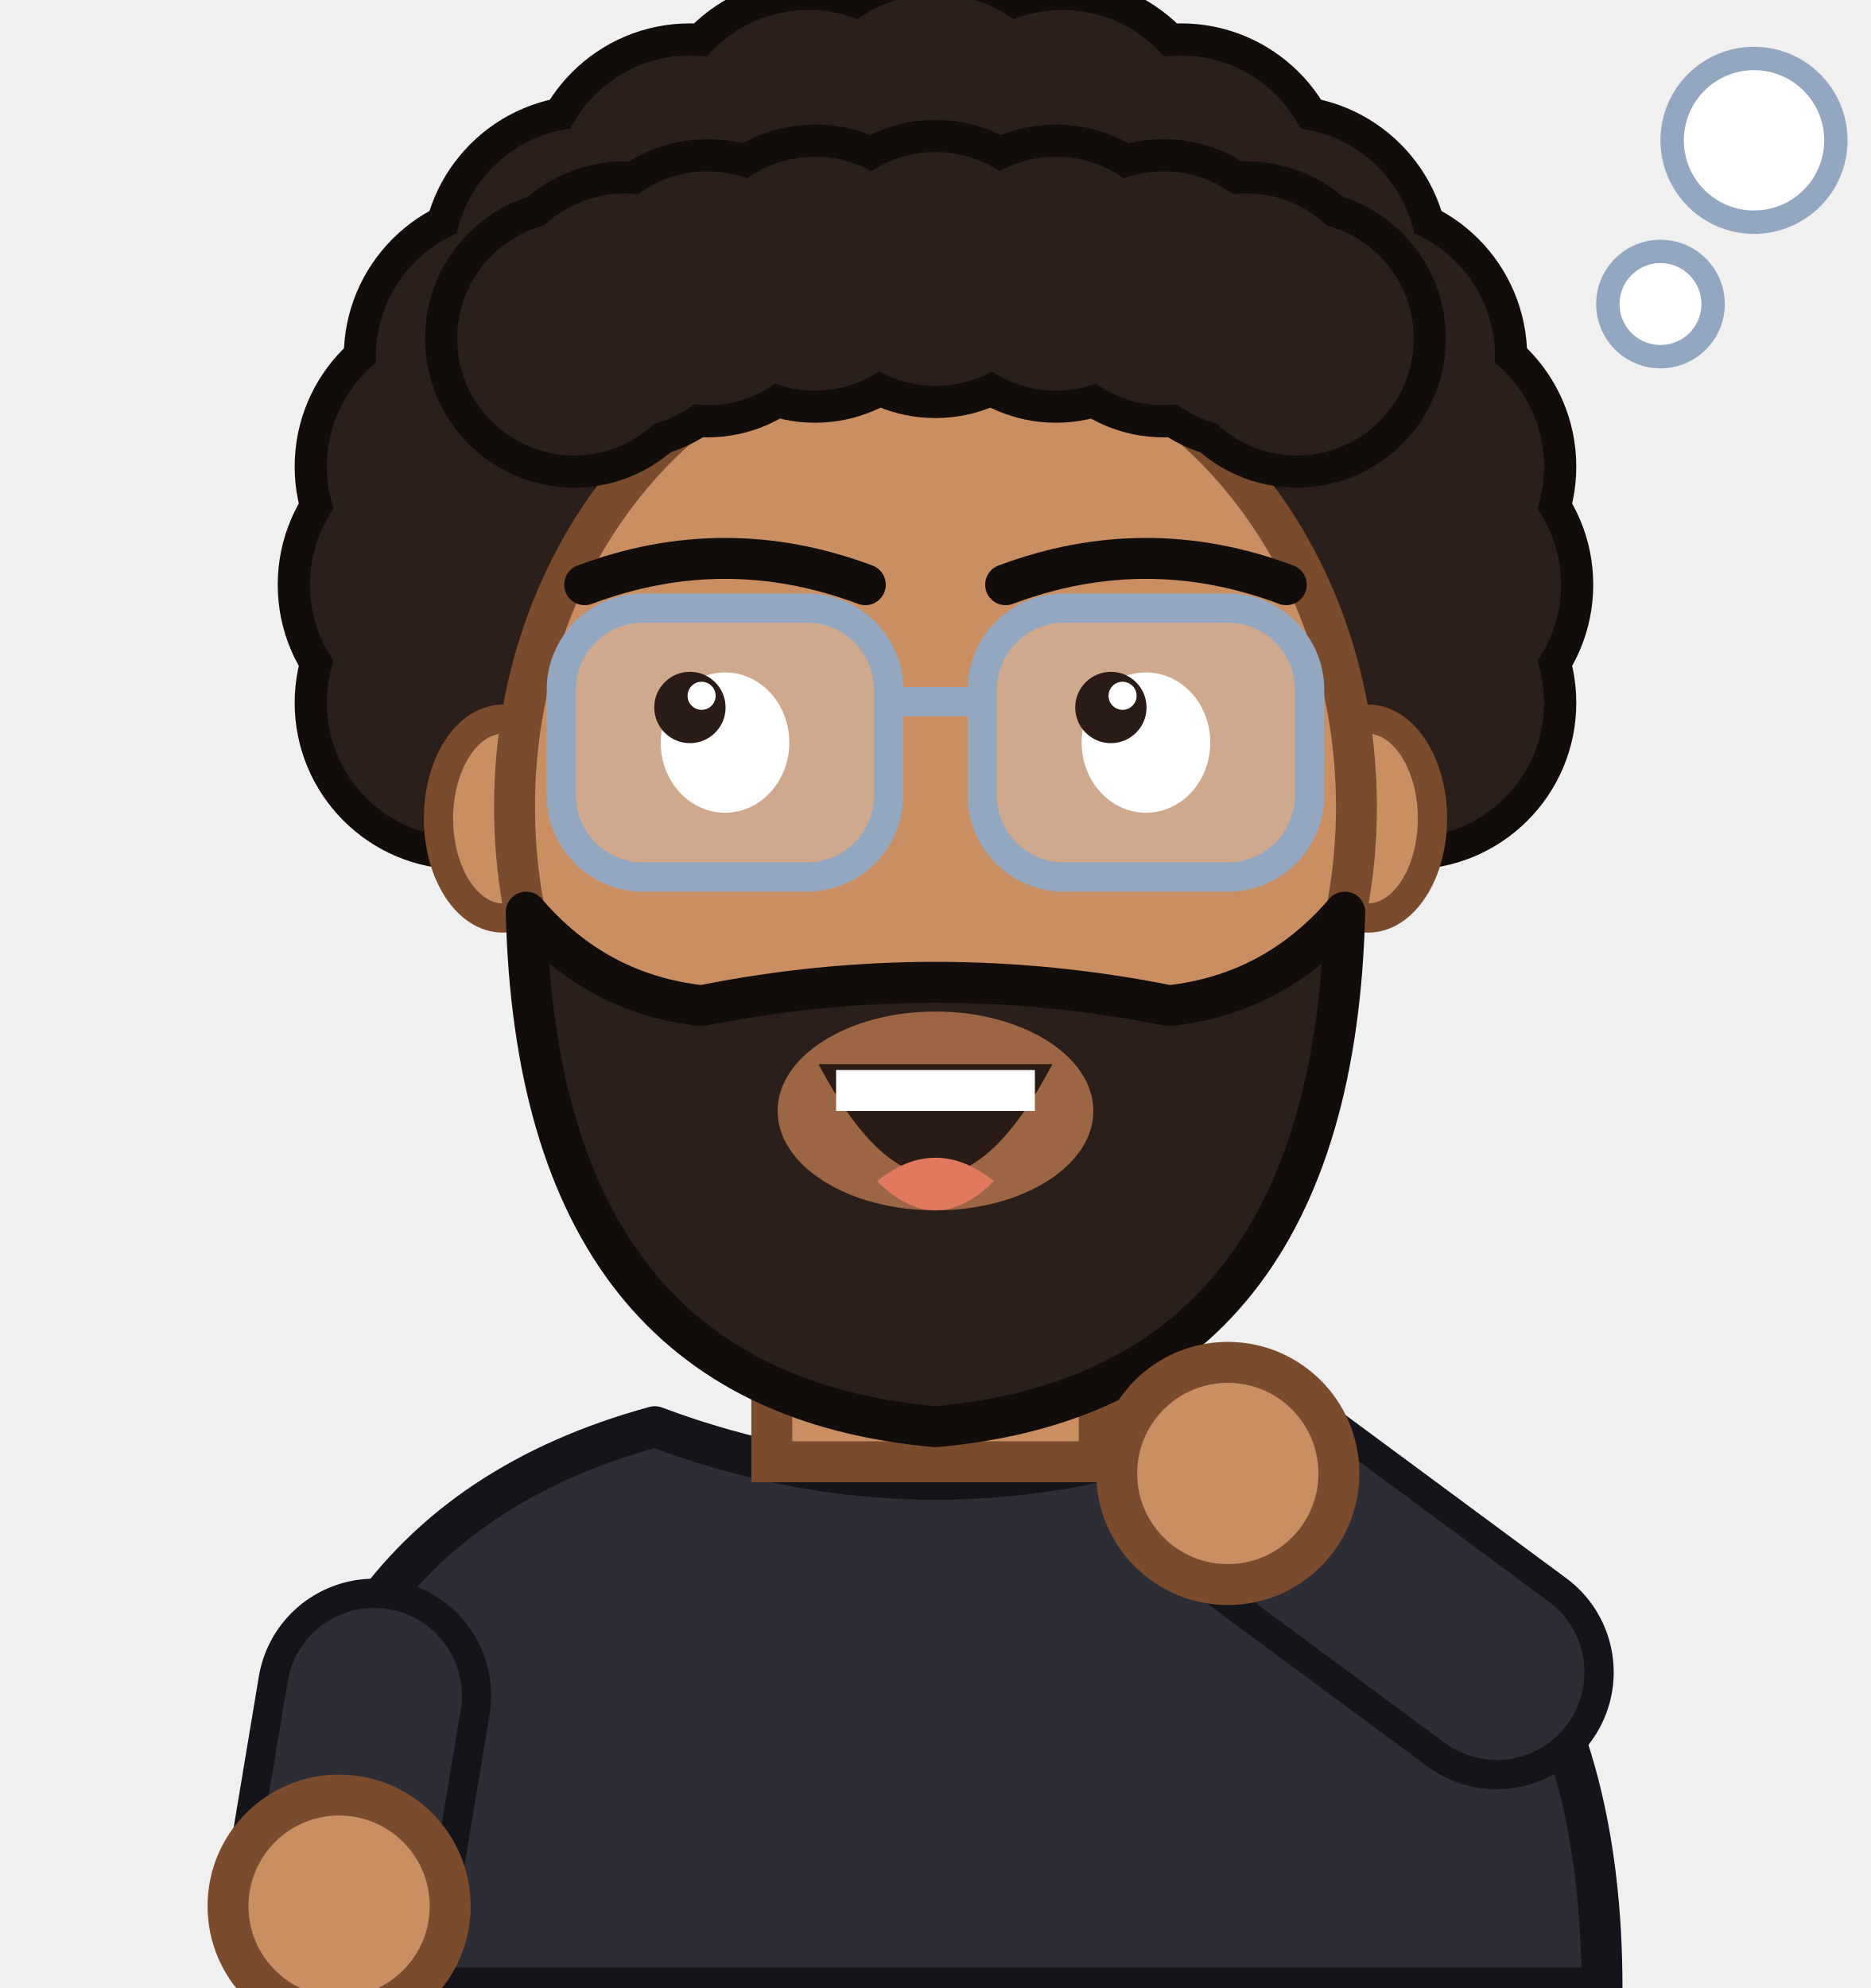
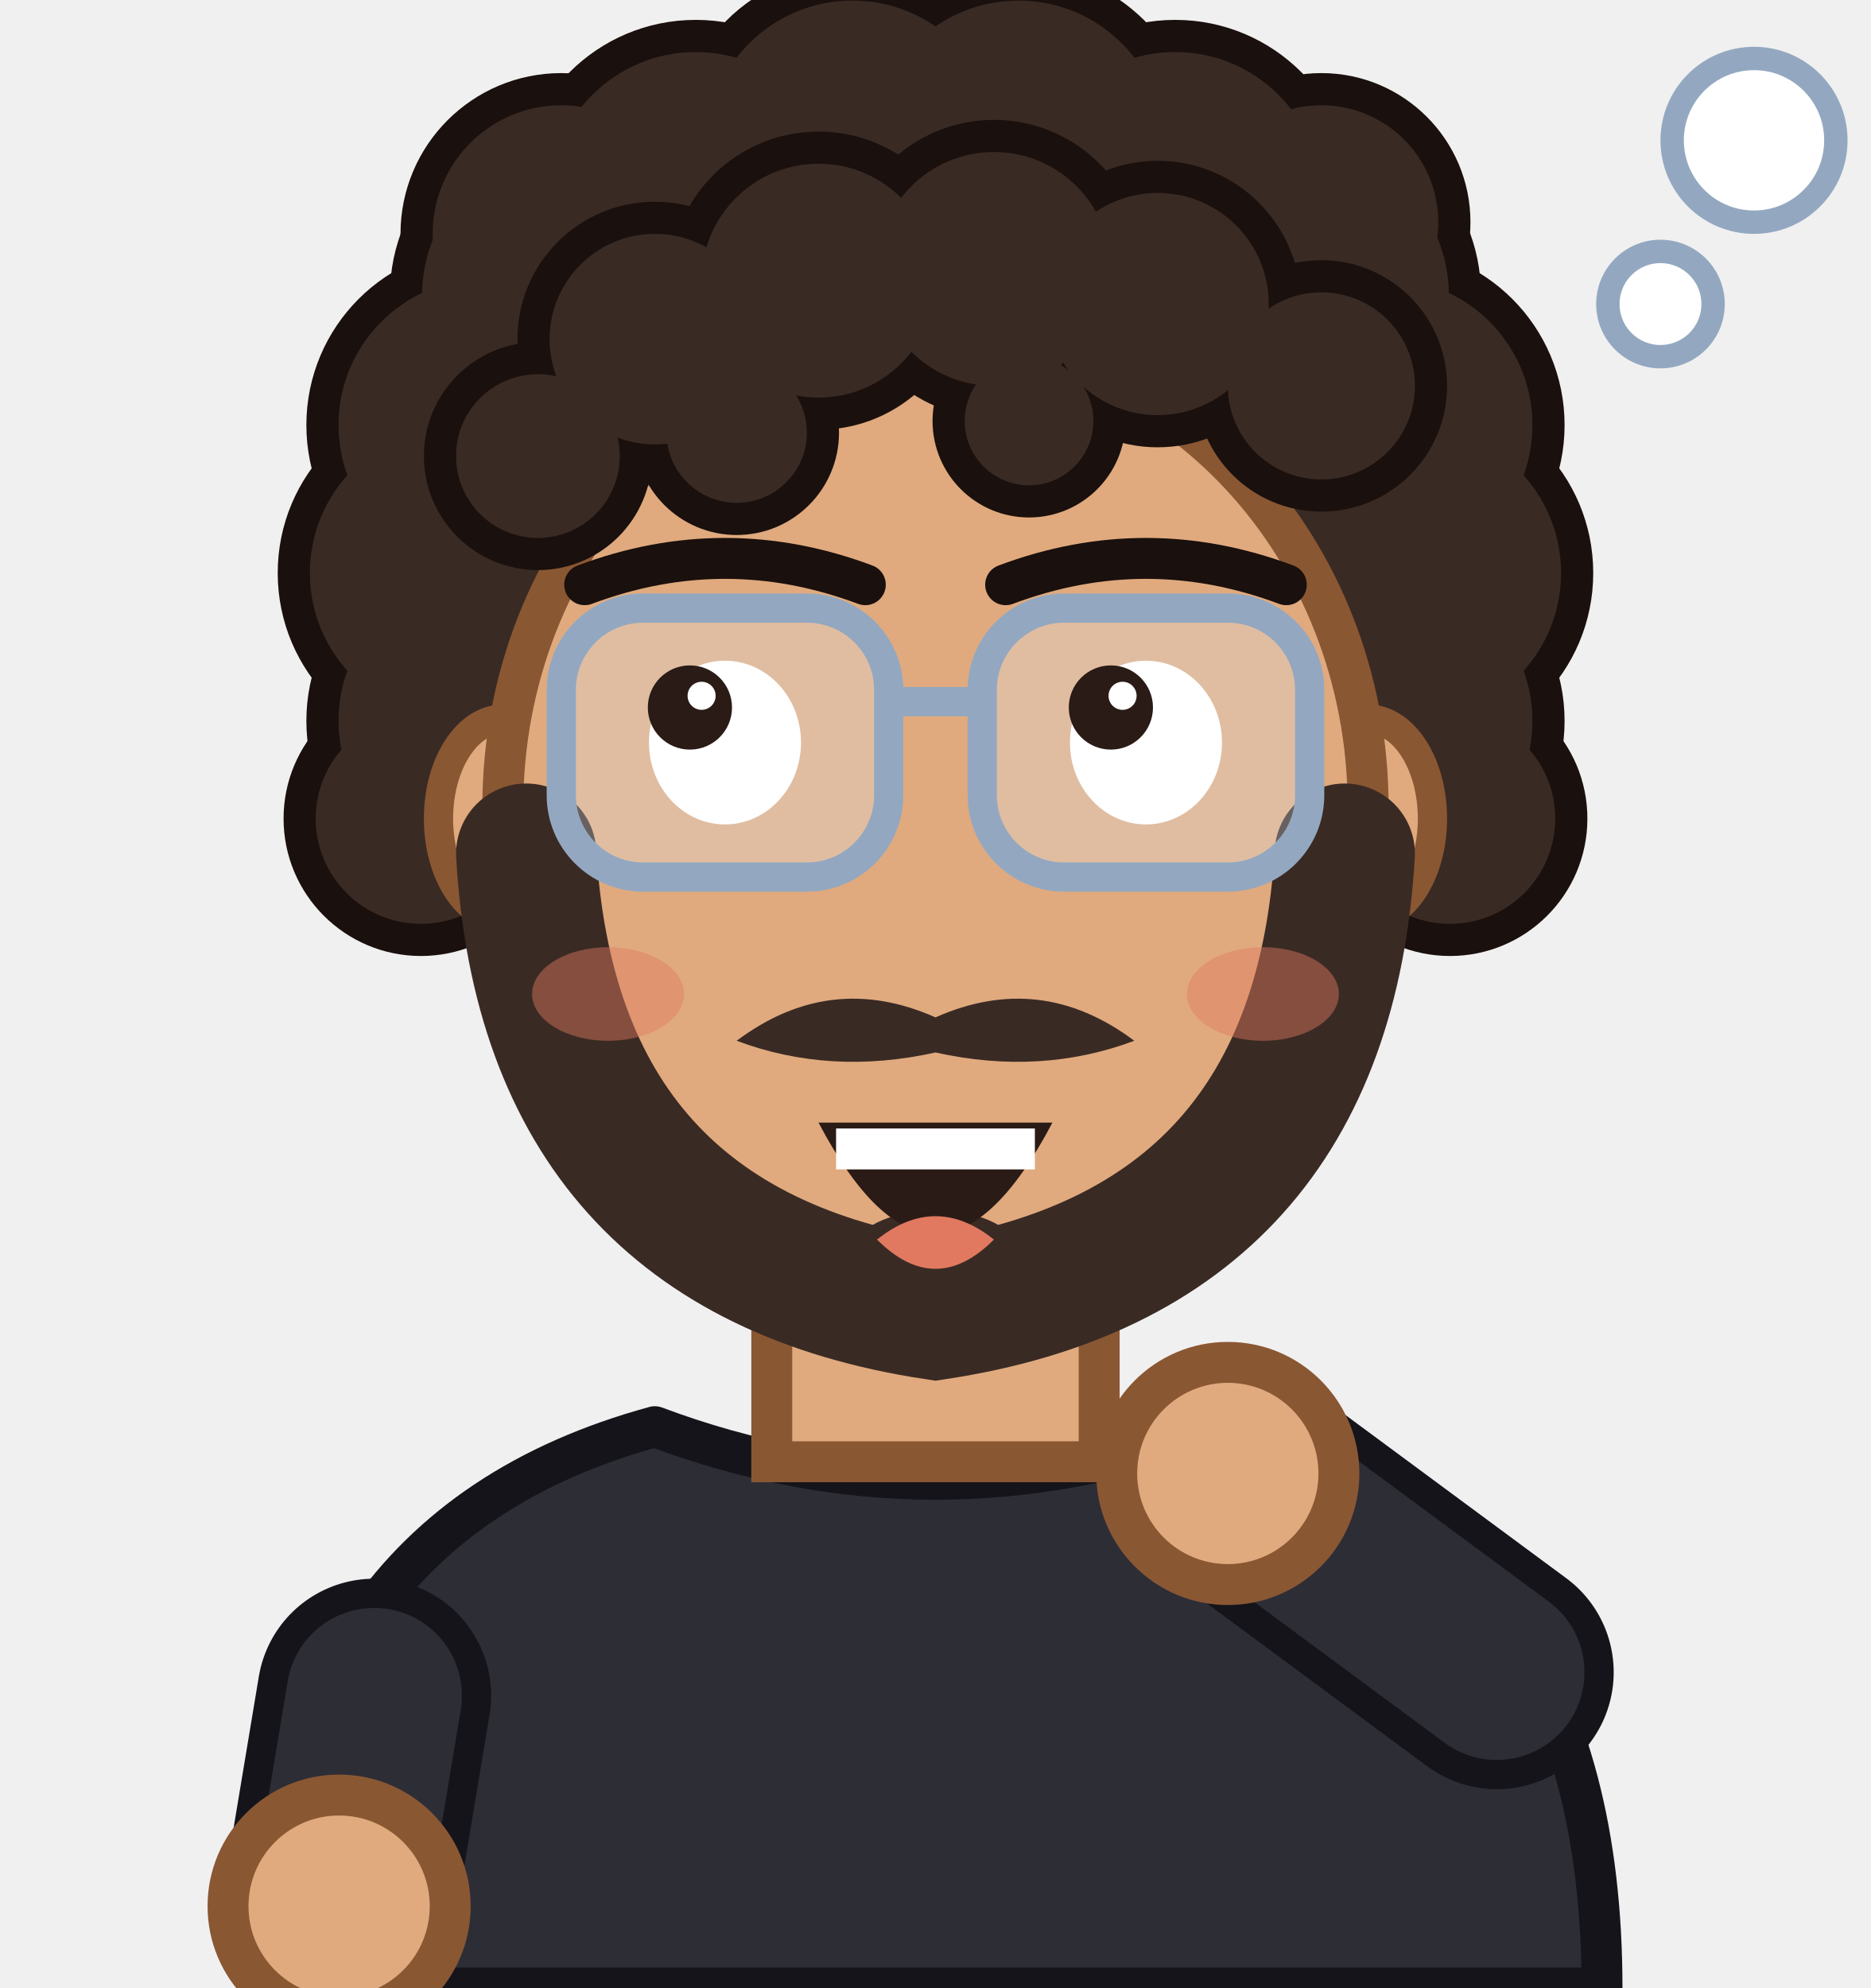
<svg xmlns="http://www.w3.org/2000/svg" viewBox="0 0 320 340" width="320" height="340">
  <g transform="rotate(0 160 250)">
-     <circle cx="78.9" cy="120.2" r="25" fill="#2B1F1B" stroke="#120C0A" stroke-width="7" />
-     <circle cx="76.0" cy="100.0" r="25" fill="#2B1F1B" stroke="#120C0A" stroke-width="7" />
-     <circle cx="78.9" cy="79.8" r="25" fill="#2B1F1B" stroke="#120C0A" stroke-width="7" />
-     <circle cx="87.3" cy="61.0" r="25" fill="#2B1F1B" stroke="#120C0A" stroke-width="7" />
-     <circle cx="100.6" cy="44.8" r="25" fill="#2B1F1B" stroke="#120C0A" stroke-width="7" />
-     <circle cx="118.0" cy="32.5" r="25" fill="#2B1F1B" stroke="#120C0A" stroke-width="7" />
-     <circle cx="138.3" cy="24.7" r="25" fill="#2B1F1B" stroke="#120C0A" stroke-width="7" />
-     <circle cx="160.0" cy="22.0" r="25" fill="#2B1F1B" stroke="#120C0A" stroke-width="7" />
-     <circle cx="181.7" cy="24.7" r="25" fill="#2B1F1B" stroke="#120C0A" stroke-width="7" />
-     <circle cx="202.0" cy="32.5" r="25" fill="#2B1F1B" stroke="#120C0A" stroke-width="7" />
-     <circle cx="219.4" cy="44.8" r="25" fill="#2B1F1B" stroke="#120C0A" stroke-width="7" />
-     <circle cx="232.7" cy="61.0" r="25" fill="#2B1F1B" stroke="#120C0A" stroke-width="7" />
-     <circle cx="241.1" cy="79.8" r="25" fill="#2B1F1B" stroke="#120C0A" stroke-width="7" />
-     <circle cx="244.0" cy="100.0" r="25" fill="#2B1F1B" stroke="#120C0A" stroke-width="7" />
-     <circle cx="241.1" cy="120.2" r="25" fill="#2B1F1B" stroke="#120C0A" stroke-width="7" />
-     <circle cx="78.9" cy="120.2" r="23" fill="#2B1F1B" />
-     <circle cx="76.0" cy="100.0" r="23" fill="#2B1F1B" />
-     <circle cx="78.9" cy="79.8" r="23" fill="#2B1F1B" />
-     <circle cx="87.3" cy="61.0" r="23" fill="#2B1F1B" />
-     <circle cx="100.6" cy="44.8" r="23" fill="#2B1F1B" />
-     <circle cx="118.0" cy="32.5" r="23" fill="#2B1F1B" />
-     <circle cx="138.3" cy="24.7" r="23" fill="#2B1F1B" />
-     <circle cx="160.0" cy="22.0" r="23" fill="#2B1F1B" />
-     <circle cx="181.7" cy="24.7" r="23" fill="#2B1F1B" />
-     <circle cx="202.0" cy="32.5" r="23" fill="#2B1F1B" />
-     <circle cx="219.4" cy="44.8" r="23" fill="#2B1F1B" />
-     <circle cx="232.7" cy="61.0" r="23" fill="#2B1F1B" />
-     <circle cx="241.1" cy="79.8" r="23" fill="#2B1F1B" />
-     <circle cx="244.0" cy="100.0" r="23" fill="#2B1F1B" />
-     <circle cx="241.1" cy="120.2" r="23" fill="#2B1F1B" />
+     <circle cx="82.9" cy="123.3" r="27" fill="#3A2A24" stroke="#1A100D" stroke-width="7" />
+     <circle cx="78.0" cy="98.0" r="27" fill="#3A2A24" stroke="#1A100D" stroke-width="7" />
+     <circle cx="82.9" cy="72.7" r="27" fill="#3A2A24" stroke="#1A100D" stroke-width="7" />
+     <circle cx="97.2" cy="50.4" r="27" fill="#3A2A24" stroke="#1A100D" stroke-width="7" />
+     <circle cx="119.0" cy="33.9" r="27" fill="#3A2A24" stroke="#1A100D" stroke-width="7" />
+     <circle cx="145.8" cy="25.1" r="27" fill="#3A2A24" stroke="#1A100D" stroke-width="7" />
+     <circle cx="174.2" cy="25.1" r="27" fill="#3A2A24" stroke="#1A100D" stroke-width="7" />
+     <circle cx="201.0" cy="33.9" r="27" fill="#3A2A24" stroke="#1A100D" stroke-width="7" />
+     <circle cx="222.8" cy="50.4" r="27" fill="#3A2A24" stroke="#1A100D" stroke-width="7" />
+     <circle cx="237.1" cy="72.7" r="27" fill="#3A2A24" stroke="#1A100D" stroke-width="7" />
+     <circle cx="242.0" cy="98.0" r="27" fill="#3A2A24" stroke="#1A100D" stroke-width="7" />
+     <circle cx="237.1" cy="123.3" r="27" fill="#3A2A24" stroke="#1A100D" stroke-width="7" />
+     <circle cx="72.0" cy="140.0" r="20" fill="#3A2A24" stroke="#1A100D" stroke-width="7" />
+     <circle cx="248.0" cy="140.0" r="20" fill="#3A2A24" stroke="#1A100D" stroke-width="7" />
+     <circle cx="96.0" cy="40.0" r="24" fill="#3A2A24" stroke="#1A100D" stroke-width="7" />
+     <circle cx="226.0" cy="38.0" r="22" fill="#3A2A24" stroke="#1A100D" stroke-width="7" />
+     <circle cx="82.9" cy="123.3" r="25" fill="#3A2A24" />
+     <circle cx="78.0" cy="98.0" r="25" fill="#3A2A24" />
+     <circle cx="82.9" cy="72.7" r="25" fill="#3A2A24" />
+     <circle cx="97.2" cy="50.4" r="25" fill="#3A2A24" />
+     <circle cx="119.0" cy="33.9" r="25" fill="#3A2A24" />
+     <circle cx="145.8" cy="25.1" r="25" fill="#3A2A24" />
+     <circle cx="174.2" cy="25.1" r="25" fill="#3A2A24" />
+     <circle cx="201.0" cy="33.9" r="25" fill="#3A2A24" />
+     <circle cx="222.8" cy="50.4" r="25" fill="#3A2A24" />
+     <circle cx="237.1" cy="72.7" r="25" fill="#3A2A24" />
+     <circle cx="242.0" cy="98.0" r="25" fill="#3A2A24" />
+     <circle cx="237.1" cy="123.3" r="25" fill="#3A2A24" />
+     <circle cx="72.0" cy="140.0" r="18" fill="#3A2A24" />
+     <circle cx="248.0" cy="140.0" r="18" fill="#3A2A24" />
+     <circle cx="96.0" cy="40.0" r="22" fill="#3A2A24" />
+     <circle cx="226.0" cy="38.0" r="20" fill="#3A2A24" />
    <path d="M46 340 Q46 262 112 244 Q160 262 208 244 Q274 262 274 340 Z" fill="#2D2D36" stroke="#14141A" stroke-width="7" stroke-linejoin="round" />
-     <rect x="132" y="210" width="56" height="40" fill="#C98F63" stroke="#7A4B2C" stroke-width="7" />
-     <ellipse cx="86" cy="140" rx="11" ry="17" fill="#C98F63" stroke="#7A4B2C" stroke-width="5" />
-     <ellipse cx="234" cy="140" rx="11" ry="17" fill="#C98F63" stroke="#7A4B2C" stroke-width="5" />
-     <ellipse cx="160" cy="138" rx="72" ry="82" fill="#C98F63" stroke="#7A4B2C" stroke-width="7" />
-     <path d="M90 156 Q92 238 160 244 Q228 238 230 156 Q218 170 200 172 Q160 164 120 172 Q102 170 90 156 Z" fill="#2B1F1B" stroke="#120C0A" stroke-width="7" stroke-linejoin="round" />
-     <ellipse cx="160" cy="190" rx="27" ry="17" fill="#9C6644" />
+     <rect x="132" y="210" width="56" height="40" fill="#E0AA7E" stroke="#8A5733" stroke-width="7" />
+     <ellipse cx="86" cy="140" rx="11" ry="17" fill="#E0AA7E" stroke="#8A5733" stroke-width="5" />
+     <ellipse cx="234" cy="140" rx="11" ry="17" fill="#E0AA7E" stroke="#8A5733" stroke-width="5" />
+     <ellipse cx="160" cy="138" rx="74" ry="80" fill="#E0AA7E" stroke="#8A5733" stroke-width="7" />
+     <path d="M90 146 Q94 214 160 224 Q226 214 230 146" fill="none" stroke="#3A2A24" stroke-width="24" stroke-linecap="round" />
+     <path d="M126 178 Q142 166 160 174 Q178 166 194 178 Q178 184 160 180 Q142 184 126 178 Z" fill="#3A2A24" />
+     <ellipse cx="160" cy="214" rx="14" ry="7" fill="#3A2A24" />
+     <ellipse cx="104" cy="170" rx="13" ry="8" fill="#E0795F" opacity=".45" />
+     <ellipse cx="216" cy="170" rx="13" ry="8" fill="#E0795F" opacity=".45" />
    <rect x="96" y="104" width="56" height="46" rx="14" fill="#DDEBFA" fill-opacity=".28" stroke="#93A8C0" stroke-width="5" />
    <rect x="168" y="104" width="56" height="46" rx="14" fill="#DDEBFA" fill-opacity=".28" stroke="#93A8C0" stroke-width="5" />
    <path d="M152 120 H168" stroke="#93A8C0" stroke-width="5" />
-     <ellipse cx="124" cy="127" rx="11" ry="12" fill="#fff" />
-     <circle cx="118" cy="121" r="6.1" fill="#2A1B16" />
+     <ellipse cx="124" cy="127" rx="13" ry="14" fill="#fff" />
+     <circle cx="118" cy="121" r="7.2" fill="#2A1B16" />
    <circle cx="120" cy="119" r="2.4" fill="#fff" />
-     <ellipse cx="196" cy="127" rx="11" ry="12" fill="#fff" />
-     <circle cx="190" cy="121" r="6.1" fill="#2A1B16" />
+     <ellipse cx="196" cy="127" rx="13" ry="14" fill="#fff" />
+     <circle cx="190" cy="121" r="7.2" fill="#2A1B16" />
    <circle cx="192" cy="119" r="2.4" fill="#fff" />
-     <path d="M100 100 Q124 91 148 100" fill="none" stroke="#120C0A" stroke-width="7" stroke-linecap="round" />
-     <path d="M172 100 Q196 91 220 100" fill="none" stroke="#120C0A" stroke-width="7" stroke-linecap="round" />
-     <path d="M140 182 Q160 220 180 182 Z" fill="#2A1B16" />
-     <path d="M143 183 H177 V190 H143 Z" fill="#fff" />
-     <path d="M150 202 Q160 194 170 202 Q160 212 150 202 Z" fill="#E0795F" />
-     <circle cx="98.2" cy="57.9" r="22" fill="#2B1F1B" stroke="#120C0A" stroke-width="7" />
-     <circle cx="106.8" cy="53.1" r="22" fill="#2B1F1B" stroke="#120C0A" stroke-width="7" />
-     <circle cx="121.0" cy="49.3" r="22" fill="#2B1F1B" stroke="#120C0A" stroke-width="7" />
-     <circle cx="139.4" cy="46.8" r="22" fill="#2B1F1B" stroke="#120C0A" stroke-width="7" />
-     <circle cx="160.0" cy="46.0" r="22" fill="#2B1F1B" stroke="#120C0A" stroke-width="7" />
-     <circle cx="180.6" cy="46.8" r="22" fill="#2B1F1B" stroke="#120C0A" stroke-width="7" />
-     <circle cx="199.0" cy="49.3" r="22" fill="#2B1F1B" stroke="#120C0A" stroke-width="7" />
-     <circle cx="213.2" cy="53.1" r="22" fill="#2B1F1B" stroke="#120C0A" stroke-width="7" />
-     <circle cx="221.8" cy="57.9" r="22" fill="#2B1F1B" stroke="#120C0A" stroke-width="7" />
-     <circle cx="98.2" cy="57.9" r="20" fill="#2B1F1B" />
-     <circle cx="106.8" cy="53.1" r="20" fill="#2B1F1B" />
-     <circle cx="121.0" cy="49.3" r="20" fill="#2B1F1B" />
-     <circle cx="139.4" cy="46.8" r="20" fill="#2B1F1B" />
-     <circle cx="160.0" cy="46.0" r="20" fill="#2B1F1B" />
-     <circle cx="180.6" cy="46.8" r="20" fill="#2B1F1B" />
-     <circle cx="199.0" cy="49.3" r="20" fill="#2B1F1B" />
-     <circle cx="213.2" cy="53.1" r="20" fill="#2B1F1B" />
-     <circle cx="221.8" cy="57.9" r="20" fill="#2B1F1B" />
+     <path d="M100 100 Q124 91 148 100" fill="none" stroke="#1A100D" stroke-width="7" stroke-linecap="round" />
+     <path d="M172 100 Q196 91 220 100" fill="none" stroke="#1A100D" stroke-width="7" stroke-linecap="round" />
+     <path d="M140 192 Q160 230 180 192 Z" fill="#2A1B16" />
+     <path d="M143 193 H177 V200 H143 Z" fill="#fff" />
+     <path d="M150 212 Q160 204 170 212 Q160 222 150 212 Z" fill="#E0795F" />
+     <circle cx="112.0" cy="58.0" r="20" fill="#3A2A24" stroke="#1A100D" stroke-width="7" />
+     <circle cx="140.0" cy="48.0" r="22" fill="#3A2A24" stroke="#1A100D" stroke-width="7" />
+     <circle cx="170.0" cy="46.0" r="22" fill="#3A2A24" stroke="#1A100D" stroke-width="7" />
+     <circle cx="198.0" cy="52.0" r="21" fill="#3A2A24" stroke="#1A100D" stroke-width="7" />
+     <circle cx="226.0" cy="66.0" r="18" fill="#3A2A24" stroke="#1A100D" stroke-width="7" />
+     <circle cx="92.0" cy="78.0" r="16" fill="#3A2A24" stroke="#1A100D" stroke-width="7" />
+     <circle cx="126.0" cy="74.0" r="14" fill="#3A2A24" stroke="#1A100D" stroke-width="7" />
+     <circle cx="176.0" cy="72.0" r="13" fill="#3A2A24" stroke="#1A100D" stroke-width="7" />
+     <circle cx="112.0" cy="58.0" r="18" fill="#3A2A24" />
+     <circle cx="140.0" cy="48.0" r="20" fill="#3A2A24" />
+     <circle cx="170.0" cy="46.0" r="20" fill="#3A2A24" />
+     <circle cx="198.0" cy="52.0" r="19" fill="#3A2A24" />
+     <circle cx="226.0" cy="66.0" r="16" fill="#3A2A24" />
+     <circle cx="92.0" cy="78.0" r="14" fill="#3A2A24" />
+     <circle cx="126.0" cy="74.0" r="12" fill="#3A2A24" />
+     <circle cx="176.0" cy="72.0" r="11" fill="#3A2A24" />
    <path d="M64 290 L58 326" stroke="#14141A" stroke-width="40" stroke-linecap="round" />
    <path d="M64 290 L58 326" stroke="#2D2D36" stroke-width="30" stroke-linecap="round" />
-     <circle cx="58" cy="326" r="19" fill="#C98F63" stroke="#7A4B2C" stroke-width="7" />
+     <circle cx="58" cy="326" r="19" fill="#E0AA7E" stroke="#8A5733" stroke-width="7" />
    <path d="M256 286 L210 252" stroke="#14141A" stroke-width="40" stroke-linecap="round" />
    <path d="M256 286 L210 252" stroke="#2D2D36" stroke-width="30" stroke-linecap="round" />
-     <circle cx="210" cy="252" r="19" fill="#C98F63" stroke="#7A4B2C" stroke-width="7" />
+     <circle cx="210" cy="252" r="19" fill="#E0AA7E" stroke="#8A5733" stroke-width="7" />
  </g>
  <circle cx="284" cy="52" r="9" fill="#fff" stroke="#93A8C0" stroke-width="4" />
  <circle cx="300" cy="24" r="14" fill="#fff" stroke="#93A8C0" stroke-width="4" />
</svg>
